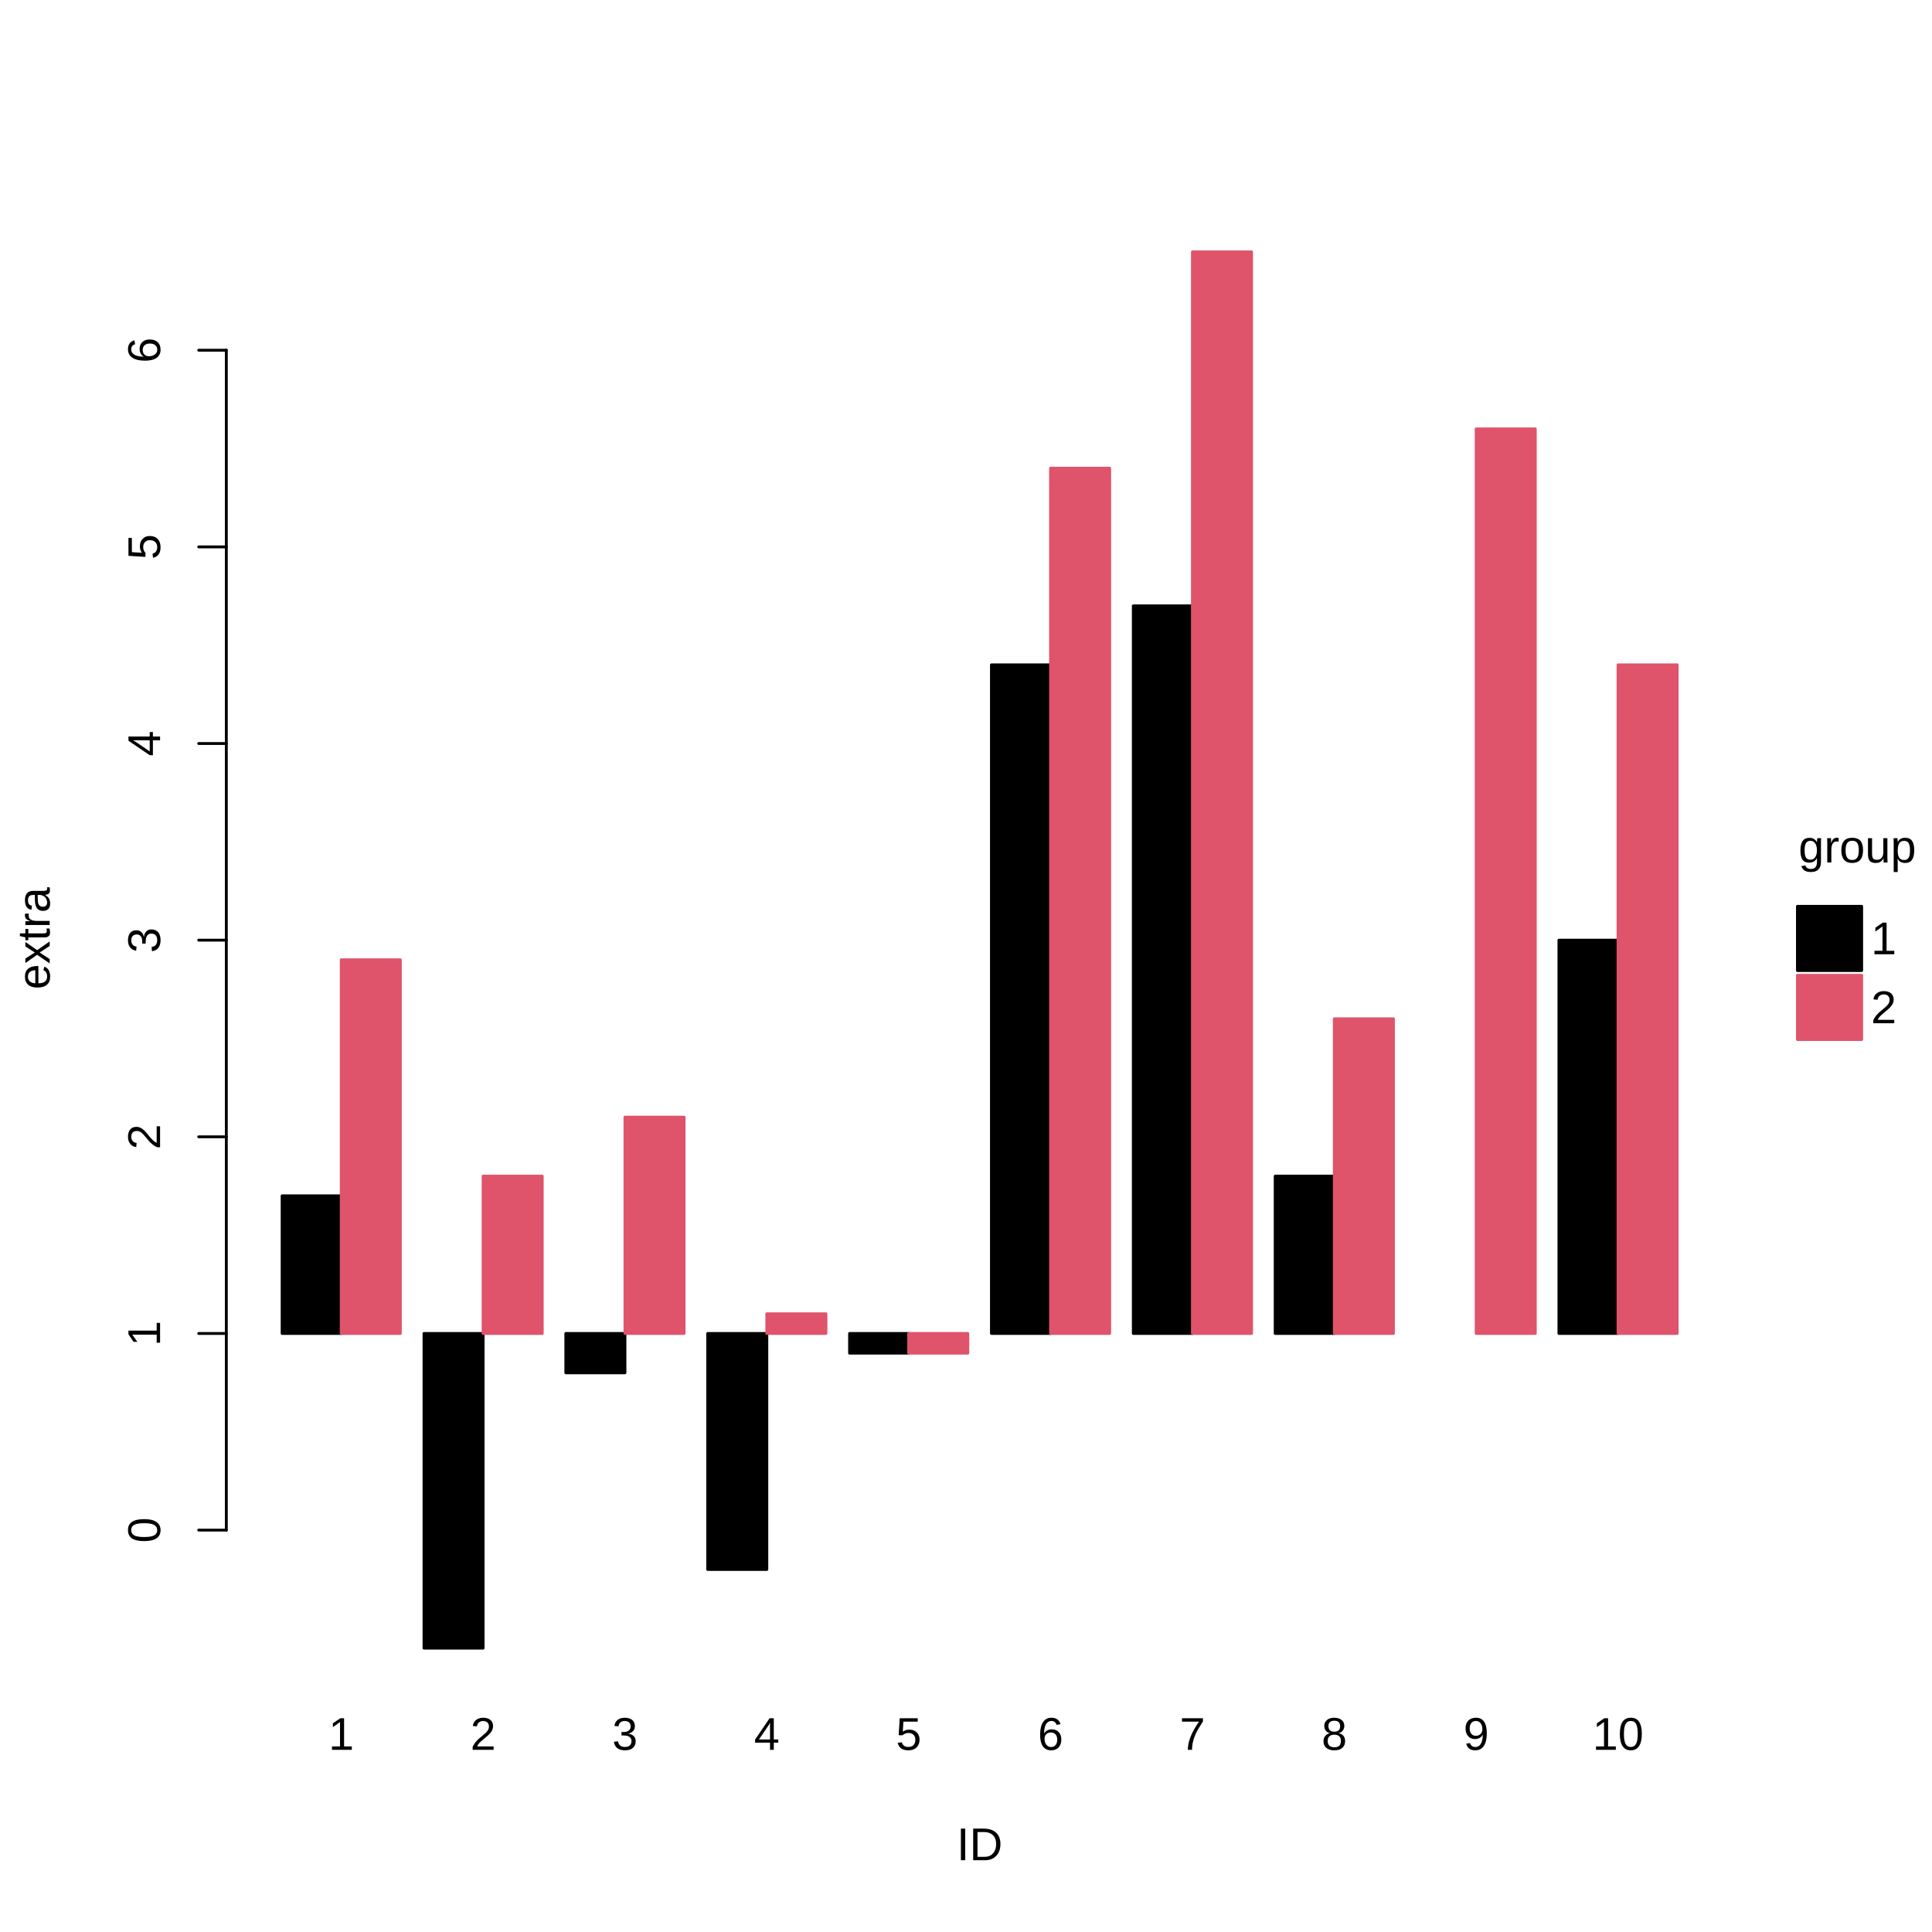
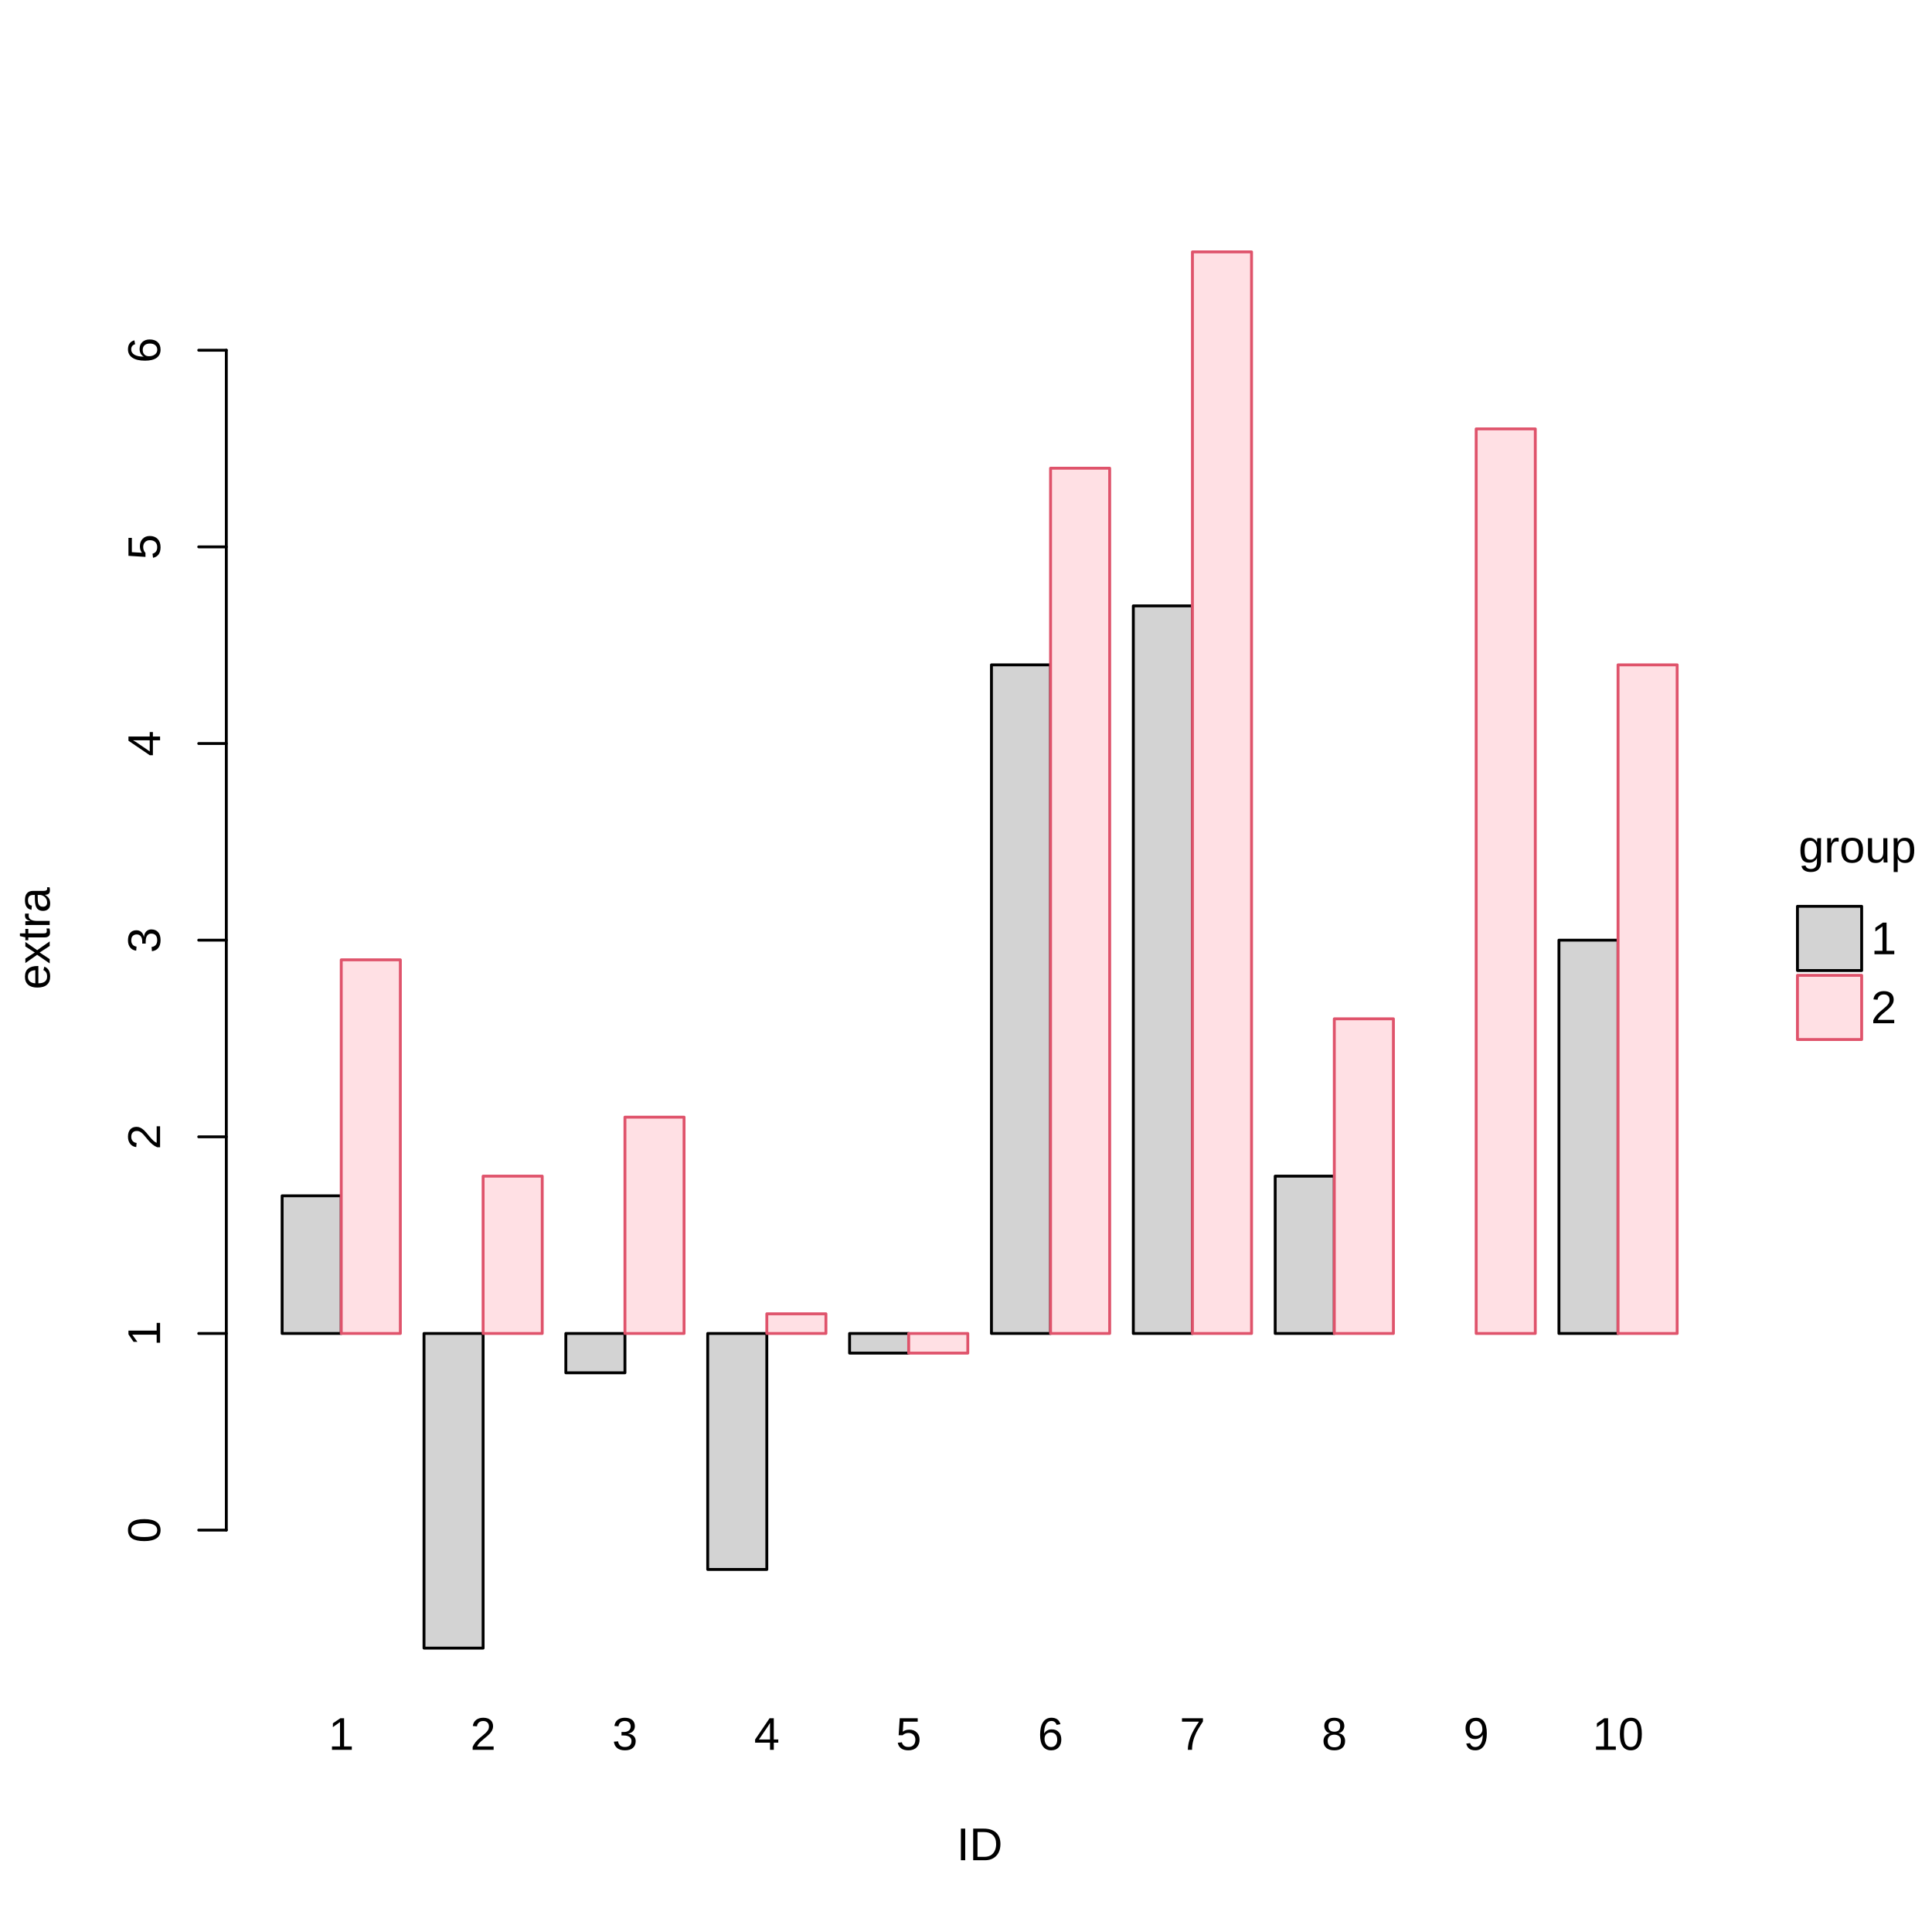
<svg xmlns="http://www.w3.org/2000/svg" width="504.00pt" height="504.00pt" viewBox="0 0 504.00 504.00">
  <g class="svglite">
    <defs>
      <style type="text/css">
    .svglite line, .svglite polyline, .svglite polygon, .svglite path, .svglite rect, .svglite circle {
      fill: none;
      stroke: #000000;
      stroke-linecap: round;
      stroke-linejoin: round;
      stroke-miterlimit: 10.00;
    }
    .svglite text {
      white-space: pre;
    }
    .svglite g.glyphgroup path {
      fill: inherit;
      stroke: none;
    }
  </style>
    </defs>
    <rect width="100%" height="100%" style="stroke: none; fill: #FFFFFF;" />
    <defs>
      <clipPath id="cpMC4wMHw1MDQuMDB8MC4wMHw1MDQuMDA=">
        <rect x="0.00" y="0.00" width="504.00" height="504.00" />
      </clipPath>
    </defs>
    <g clip-path="url(#cpMC4wMHw1MDQuMDB8MC4wMHw1MDQuMDA=)">
-       <rect x="468.90" y="236.43" width="16.75" height="16.75" style="stroke-width: 0.75; fill: #000000;" />
-       <rect x="468.90" y="254.43" width="16.75" height="16.75" style="stroke-width: 0.75; stroke: #DF536B; fill: #DF536B;" />
+       <rect x="468.90" y="236.43" width="16.75" height="16.75" style="stroke-width: 0.75; fill: #D3D3D3;" />
+       <rect x="468.90" y="254.43" width="16.75" height="16.75" style="stroke-width: 0.75; stroke: #DF536B; fill: #FFE0E4;" />
      <text x="484.52" y="225.00" text-anchor="middle" style="font-size: 12.00px; font-family: &quot;Liberation Sans&quot;;" textLength="30.69px" lengthAdjust="spacingAndGlyphs">group</text>
      <text x="488.07" y="248.93" style="font-size: 12.00px; font-family: &quot;Liberation Sans&quot;;" textLength="6.67px" lengthAdjust="spacingAndGlyphs">1</text>
      <text x="488.07" y="266.93" style="font-size: 12.00px; font-family: &quot;Liberation Sans&quot;;" textLength="6.67px" lengthAdjust="spacingAndGlyphs">2</text>
    </g>
    <defs>
      <clipPath id="cpMC4wMHw0NTIuMDd8MC4wMHw1MDQuMDA=">
        <rect x="0.00" y="0.00" width="452.07" height="504.00" />
      </clipPath>
    </defs>
    <g clip-path="url(#cpMC4wMHw0NTIuMDd8MC4wMHw1MDQuMDA=)">
      <text x="255.56" y="485.28" text-anchor="middle" style="font-size: 12.00px; font-family: &quot;Liberation Sans&quot;;" textLength="12.00px" lengthAdjust="spacingAndGlyphs">ID</text>
      <text transform="translate(12.96,244.80) rotate(-90)" text-anchor="middle" style="font-size: 12.00px; font-family: &quot;Liberation Sans&quot;;" textLength="26.67px" lengthAdjust="spacingAndGlyphs">extra</text>
    </g>
    <g clip-path="url(#cpMC4wMHw1MDQuMDB8MC4wMHw1MDQuMDA=)">
      <text x="89.02" y="456.48" text-anchor="middle" style="font-size: 12.00px; font-family: &quot;Liberation Sans&quot;;" textLength="6.67px" lengthAdjust="spacingAndGlyphs">1</text>
      <text x="126.03" y="456.48" text-anchor="middle" style="font-size: 12.00px; font-family: &quot;Liberation Sans&quot;;" textLength="6.67px" lengthAdjust="spacingAndGlyphs">2</text>
      <text x="163.03" y="456.48" text-anchor="middle" style="font-size: 12.00px; font-family: &quot;Liberation Sans&quot;;" textLength="6.67px" lengthAdjust="spacingAndGlyphs">3</text>
      <text x="200.04" y="456.48" text-anchor="middle" style="font-size: 12.00px; font-family: &quot;Liberation Sans&quot;;" textLength="6.67px" lengthAdjust="spacingAndGlyphs">4</text>
      <text x="237.05" y="456.48" text-anchor="middle" style="font-size: 12.00px; font-family: &quot;Liberation Sans&quot;;" textLength="6.67px" lengthAdjust="spacingAndGlyphs">5</text>
      <text x="274.06" y="456.48" text-anchor="middle" style="font-size: 12.00px; font-family: &quot;Liberation Sans&quot;;" textLength="6.67px" lengthAdjust="spacingAndGlyphs">6</text>
      <text x="311.07" y="456.48" text-anchor="middle" style="font-size: 12.00px; font-family: &quot;Liberation Sans&quot;;" textLength="6.67px" lengthAdjust="spacingAndGlyphs">7</text>
      <text x="348.08" y="456.48" text-anchor="middle" style="font-size: 12.00px; font-family: &quot;Liberation Sans&quot;;" textLength="6.67px" lengthAdjust="spacingAndGlyphs">8</text>
      <text x="385.09" y="456.48" text-anchor="middle" style="font-size: 12.00px; font-family: &quot;Liberation Sans&quot;;" textLength="6.67px" lengthAdjust="spacingAndGlyphs">9</text>
      <text x="422.10" y="456.48" text-anchor="middle" style="font-size: 12.00px; font-family: &quot;Liberation Sans&quot;;" textLength="13.34px" lengthAdjust="spacingAndGlyphs">10</text>
      <line x1="59.04" y1="399.16" x2="59.04" y2="91.36" style="stroke-width: 0.75;" />
      <line x1="59.04" y1="399.16" x2="51.84" y2="399.16" style="stroke-width: 0.75;" />
      <line x1="59.04" y1="347.86" x2="51.84" y2="347.86" style="stroke-width: 0.75;" />
      <line x1="59.04" y1="296.56" x2="51.84" y2="296.56" style="stroke-width: 0.75;" />
      <line x1="59.04" y1="245.26" x2="51.84" y2="245.26" style="stroke-width: 0.75;" />
      <line x1="59.04" y1="193.96" x2="51.84" y2="193.96" style="stroke-width: 0.75;" />
      <line x1="59.04" y1="142.66" x2="51.84" y2="142.66" style="stroke-width: 0.75;" />
      <line x1="59.04" y1="91.36" x2="51.84" y2="91.36" style="stroke-width: 0.75;" />
      <text transform="translate(41.76,399.16) rotate(-90)" text-anchor="middle" style="font-size: 12.00px; font-family: &quot;Liberation Sans&quot;;" textLength="6.67px" lengthAdjust="spacingAndGlyphs">0</text>
      <text transform="translate(41.76,347.86) rotate(-90)" text-anchor="middle" style="font-size: 12.00px; font-family: &quot;Liberation Sans&quot;;" textLength="6.67px" lengthAdjust="spacingAndGlyphs">1</text>
      <text transform="translate(41.76,296.56) rotate(-90)" text-anchor="middle" style="font-size: 12.00px; font-family: &quot;Liberation Sans&quot;;" textLength="6.67px" lengthAdjust="spacingAndGlyphs">2</text>
      <text transform="translate(41.76,245.26) rotate(-90)" text-anchor="middle" style="font-size: 12.00px; font-family: &quot;Liberation Sans&quot;;" textLength="6.67px" lengthAdjust="spacingAndGlyphs">3</text>
      <text transform="translate(41.76,193.96) rotate(-90)" text-anchor="middle" style="font-size: 12.00px; font-family: &quot;Liberation Sans&quot;;" textLength="6.67px" lengthAdjust="spacingAndGlyphs">4</text>
      <text transform="translate(41.76,142.66) rotate(-90)" text-anchor="middle" style="font-size: 12.00px; font-family: &quot;Liberation Sans&quot;;" textLength="6.67px" lengthAdjust="spacingAndGlyphs">5</text>
      <text transform="translate(41.76,91.36) rotate(-90)" text-anchor="middle" style="font-size: 12.00px; font-family: &quot;Liberation Sans&quot;;" textLength="6.67px" lengthAdjust="spacingAndGlyphs">6</text>
    </g>
    <defs>
      <clipPath id="cpNTkuMDR8NDUyLjA3fDU5LjA0fDQzMC41Ng==">
        <rect x="59.04" y="59.04" width="393.03" height="371.52" />
      </clipPath>
    </defs>
    <g clip-path="url(#cpNTkuMDR8NDUyLjA3fDU5LjA0fDQzMC41Ng==)">
-       <rect x="73.60" y="311.95" width="15.42" height="35.91" style="stroke-width: 0.75; fill: #000000;" />
-       <rect x="110.61" y="347.86" width="15.42" height="82.08" style="stroke-width: 0.75; fill: #000000;" />
-       <rect x="147.61" y="347.86" width="15.42" height="10.26" style="stroke-width: 0.75; fill: #000000;" />
-       <rect x="184.62" y="347.86" width="15.42" height="61.56" style="stroke-width: 0.75; fill: #000000;" />
-       <rect x="221.63" y="347.86" width="15.42" height="5.13" style="stroke-width: 0.75; fill: #000000;" />
-       <rect x="258.64" y="173.44" width="15.42" height="174.42" style="stroke-width: 0.75; fill: #000000;" />
-       <rect x="295.65" y="158.05" width="15.42" height="189.81" style="stroke-width: 0.75; fill: #000000;" />
-       <rect x="332.66" y="306.82" width="15.42" height="41.04" style="stroke-width: 0.75; fill: #000000;" />
-       <rect x="369.67" y="347.86" width="15.42" height="0.00" style="stroke-width: 0.75; fill: #000000;" />
-       <rect x="406.68" y="245.26" width="15.42" height="102.60" style="stroke-width: 0.75; fill: #000000;" />
-       <rect x="89.02" y="250.39" width="15.42" height="97.47" style="stroke-width: 0.75; stroke: #DF536B; fill: #DF536B;" />
-       <rect x="126.03" y="306.82" width="15.42" height="41.04" style="stroke-width: 0.75; stroke: #DF536B; fill: #DF536B;" />
-       <rect x="163.03" y="291.43" width="15.42" height="56.43" style="stroke-width: 0.75; stroke: #DF536B; fill: #DF536B;" />
-       <rect x="200.04" y="342.73" width="15.42" height="5.13" style="stroke-width: 0.75; stroke: #DF536B; fill: #DF536B;" />
-       <rect x="237.05" y="347.86" width="15.42" height="5.13" style="stroke-width: 0.75; stroke: #DF536B; fill: #DF536B;" />
-       <rect x="274.06" y="122.14" width="15.42" height="225.72" style="stroke-width: 0.75; stroke: #DF536B; fill: #DF536B;" />
-       <rect x="311.07" y="65.71" width="15.42" height="282.15" style="stroke-width: 0.75; stroke: #DF536B; fill: #DF536B;" />
-       <rect x="348.08" y="265.78" width="15.42" height="82.08" style="stroke-width: 0.75; stroke: #DF536B; fill: #DF536B;" />
-       <rect x="385.09" y="111.88" width="15.42" height="235.98" style="stroke-width: 0.75; stroke: #DF536B; fill: #DF536B;" />
-       <rect x="422.10" y="173.44" width="15.42" height="174.42" style="stroke-width: 0.75; stroke: #DF536B; fill: #DF536B;" />
+       <rect x="73.60" y="311.95" width="15.42" height="35.91" style="stroke-width: 0.75; fill: #D3D3D3;" />
+       <rect x="110.61" y="347.86" width="15.42" height="82.08" style="stroke-width: 0.75; fill: #D3D3D3;" />
+       <rect x="147.61" y="347.86" width="15.42" height="10.26" style="stroke-width: 0.75; fill: #D3D3D3;" />
+       <rect x="184.62" y="347.86" width="15.42" height="61.56" style="stroke-width: 0.75; fill: #D3D3D3;" />
+       <rect x="221.63" y="347.86" width="15.42" height="5.13" style="stroke-width: 0.75; fill: #D3D3D3;" />
+       <rect x="258.64" y="173.44" width="15.42" height="174.42" style="stroke-width: 0.75; fill: #D3D3D3;" />
+       <rect x="295.65" y="158.05" width="15.42" height="189.81" style="stroke-width: 0.75; fill: #D3D3D3;" />
+       <rect x="332.66" y="306.82" width="15.42" height="41.04" style="stroke-width: 0.75; fill: #D3D3D3;" />
+       <rect x="369.67" y="347.86" width="15.42" height="0.00" style="stroke-width: 0.75; fill: #D3D3D3;" />
+       <rect x="406.68" y="245.26" width="15.42" height="102.60" style="stroke-width: 0.75; fill: #D3D3D3;" />
+       <rect x="89.02" y="250.39" width="15.42" height="97.47" style="stroke-width: 0.75; stroke: #DF536B; fill: #FFE0E4;" />
+       <rect x="126.03" y="306.82" width="15.42" height="41.04" style="stroke-width: 0.75; stroke: #DF536B; fill: #FFE0E4;" />
+       <rect x="163.03" y="291.43" width="15.42" height="56.43" style="stroke-width: 0.75; stroke: #DF536B; fill: #FFE0E4;" />
+       <rect x="200.04" y="342.73" width="15.42" height="5.13" style="stroke-width: 0.75; stroke: #DF536B; fill: #FFE0E4;" />
+       <rect x="237.05" y="347.86" width="15.42" height="5.13" style="stroke-width: 0.75; stroke: #DF536B; fill: #FFE0E4;" />
+       <rect x="274.06" y="122.14" width="15.42" height="225.72" style="stroke-width: 0.75; stroke: #DF536B; fill: #FFE0E4;" />
+       <rect x="311.07" y="65.71" width="15.42" height="282.15" style="stroke-width: 0.75; stroke: #DF536B; fill: #FFE0E4;" />
+       <rect x="348.08" y="265.78" width="15.42" height="82.08" style="stroke-width: 0.75; stroke: #DF536B; fill: #FFE0E4;" />
+       <rect x="385.09" y="111.88" width="15.42" height="235.98" style="stroke-width: 0.75; stroke: #DF536B; fill: #FFE0E4;" />
+       <rect x="422.10" y="173.44" width="15.42" height="174.42" style="stroke-width: 0.75; stroke: #DF536B; fill: #FFE0E4;" />
    </g>
  </g>
</svg>
